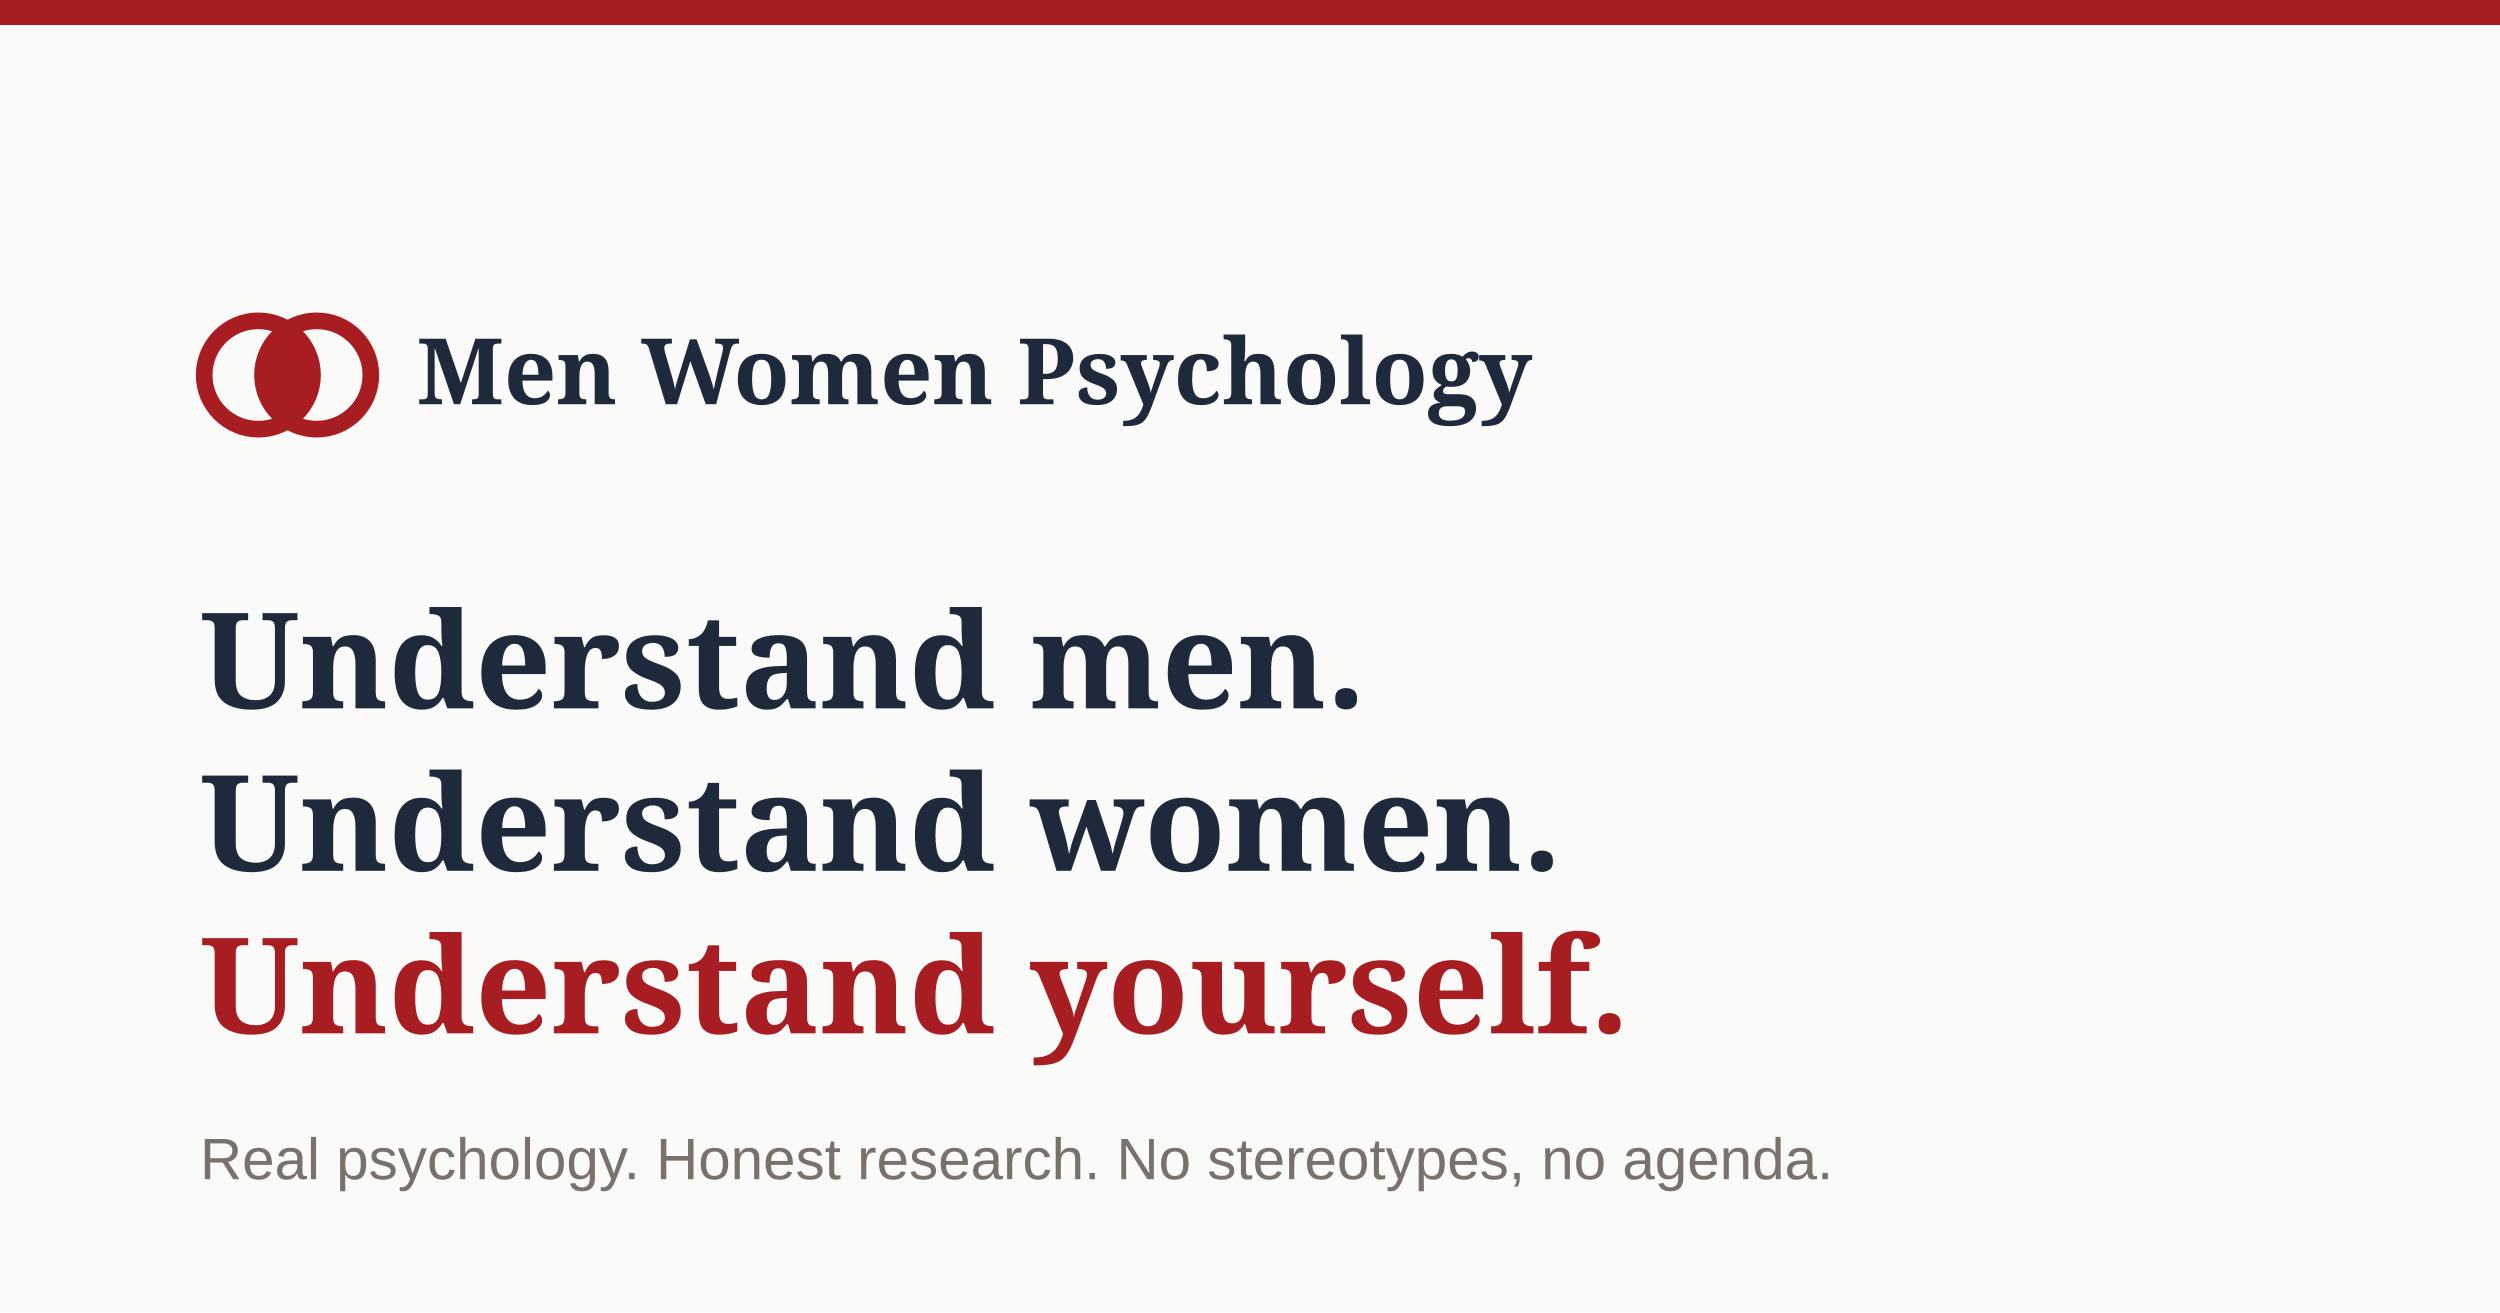
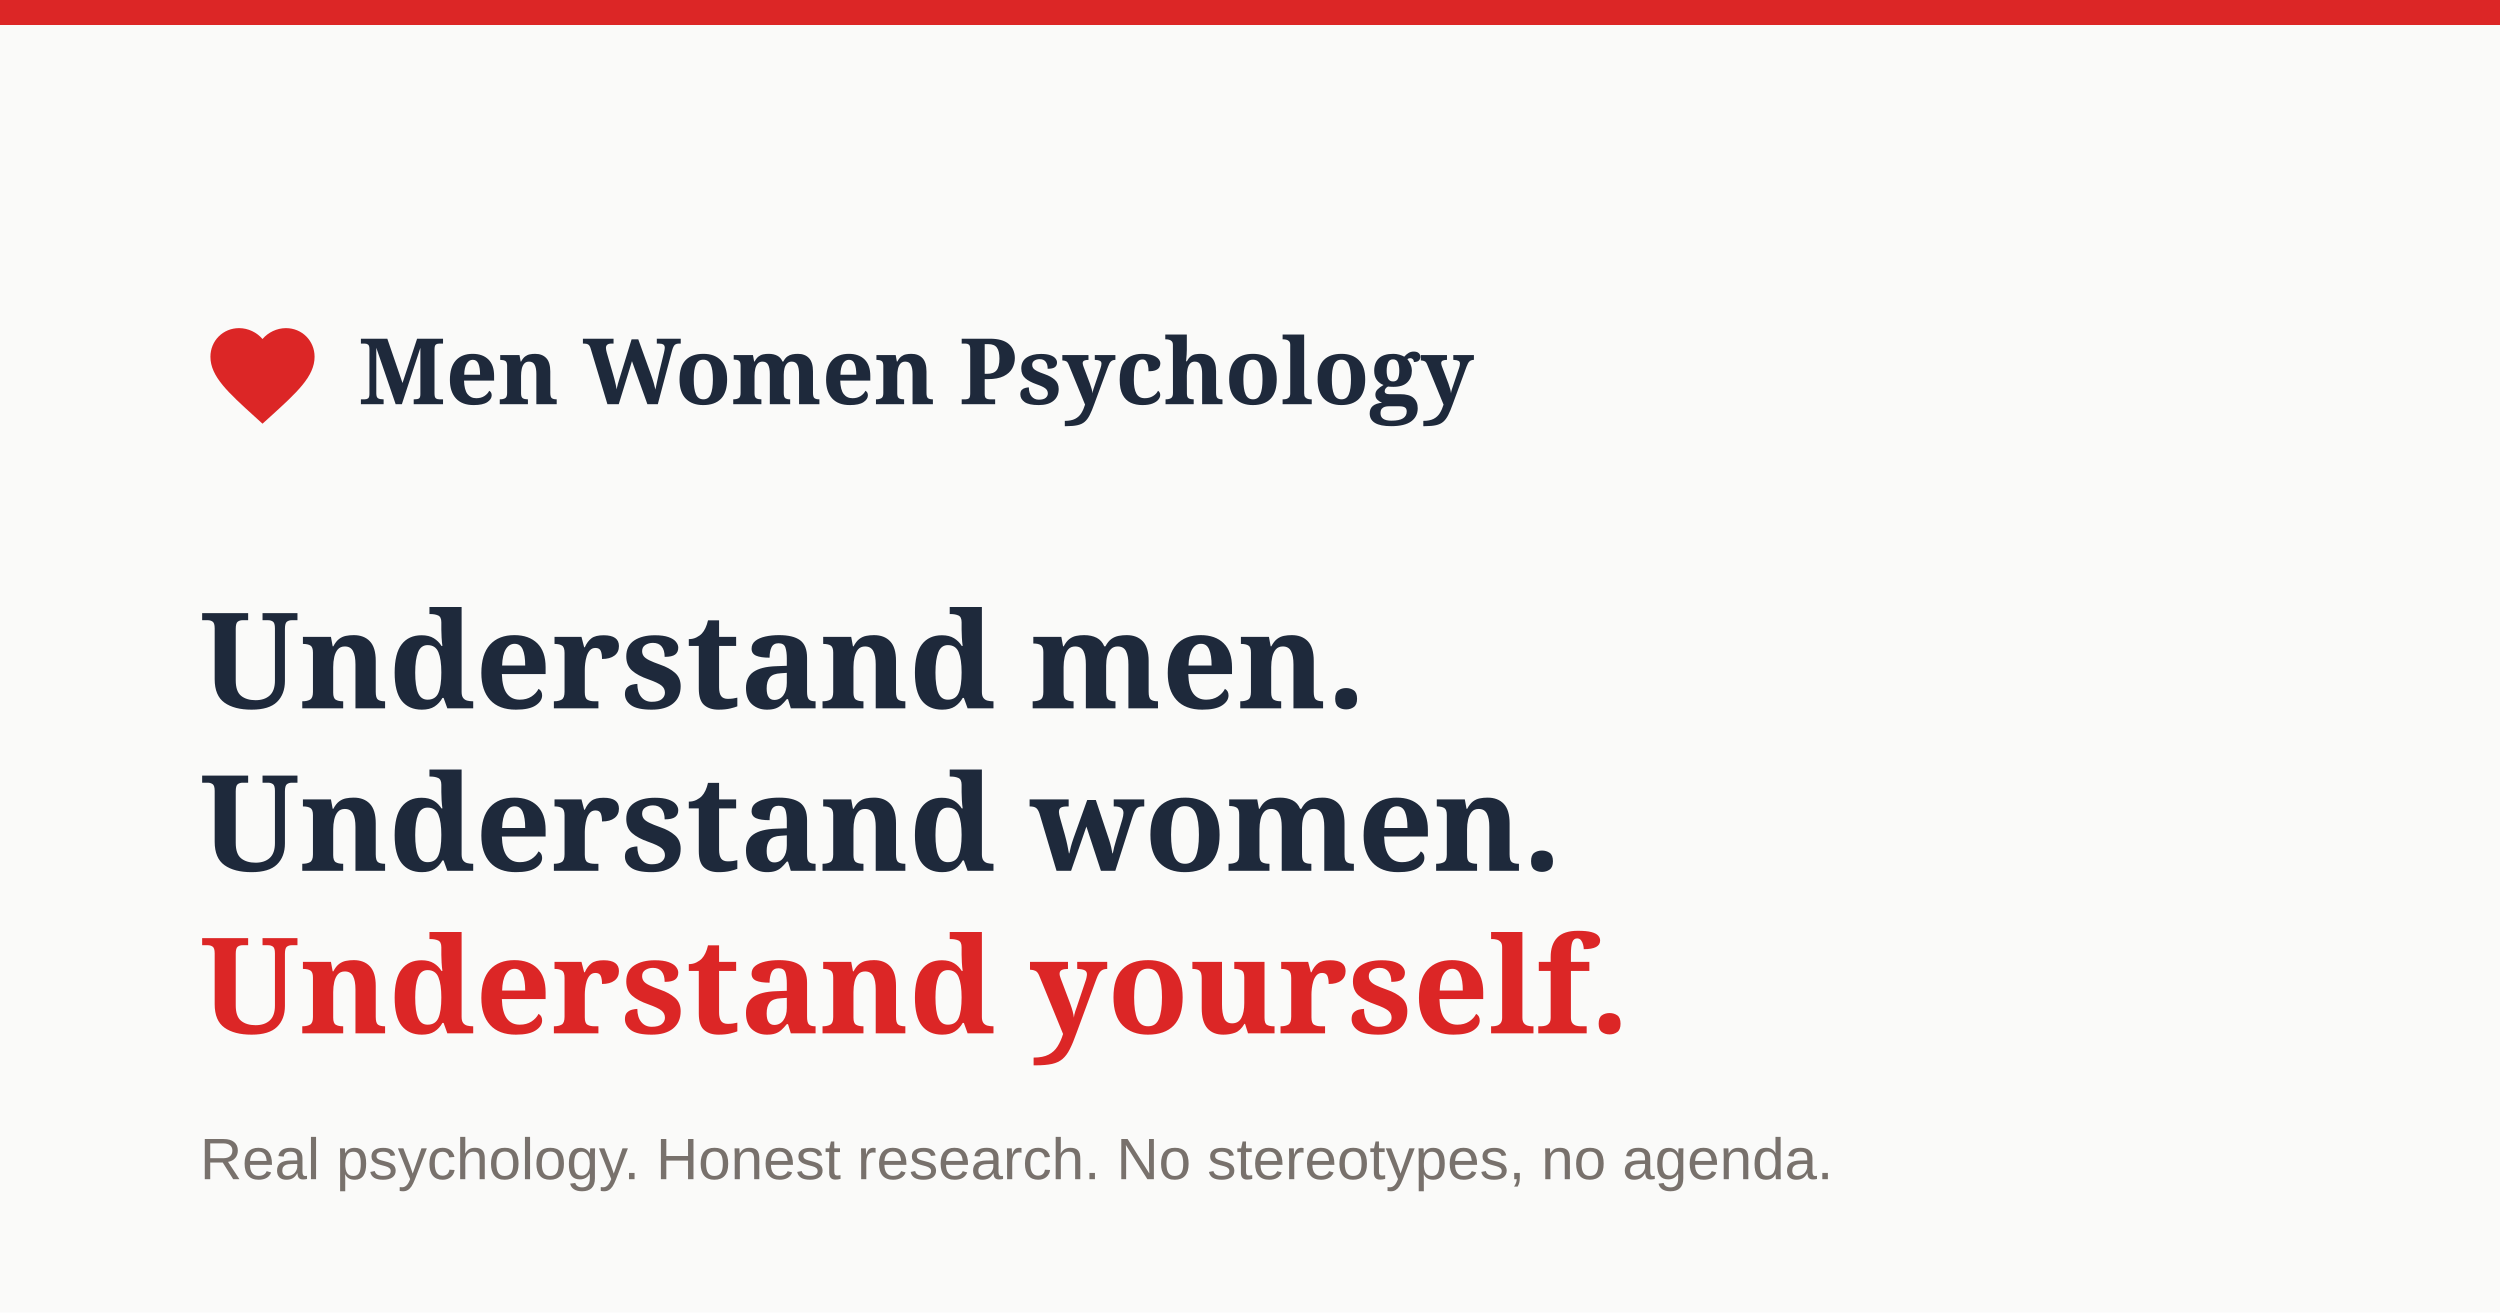
<svg xmlns="http://www.w3.org/2000/svg" width="1200" height="630" viewBox="0 0 1200 630">
-   <defs>
-     <clipPath id="og-lens">
-       <circle cx="124" cy="180" r="26" />
-     </clipPath>
-   </defs>
  <rect width="1200" height="630" fill="#fafaf9" />
-   <rect width="1200" height="12" fill="#a81d22" />
-   <g>
-     <circle cx="152" cy="180" r="26" fill="#a81d22" clip-path="url(#og-lens)" />
-     <circle cx="124" cy="180" r="26" fill="none" stroke="#a81d22" stroke-width="8" />
-     <circle cx="152" cy="180" r="26" fill="none" stroke="#a81d22" stroke-width="8" />
-     <text x="200" y="194" font-family="Georgia, serif" font-size="44" font-weight="600" fill="#1e293b">Men Women Psychology</text>
+   <rect width="1200" height="12" fill="#dc2626" />
+   <g transform="translate(96, 150) scale(2.5)">
+     <path d="M12 21.35l-1.45-1.32C5.4 15.36 2 12.28 2 8.5 2 5.42 4.42 3 7.5 3c1.74 0 3.41.81 4.5 2.09C13.09 3.81 14.76 3 16.5 3 19.58 3 22 5.42 22 8.5c0 3.78-3.4 6.86-8.55 11.54L12 21.35z" fill="#dc2626" />
  </g>
+   <text x="172" y="194" font-family="Georgia, serif" font-size="44" font-weight="600" fill="#1e293b">Men Women Psychology</text>
  <text x="96" y="340" font-family="Georgia, serif" font-size="64" font-weight="600" fill="#1e293b">Understand men.</text>
  <text x="96" y="418" font-family="Georgia, serif" font-size="64" font-weight="600" fill="#1e293b">Understand women.</text>
-   <text x="96" y="496" font-family="Georgia, serif" font-size="64" font-weight="600" fill="#a81d22">Understand yourself.</text>
+   <text x="96" y="496" font-family="Georgia, serif" font-size="64" font-weight="600" fill="#dc2626">Understand yourself.</text>
  <text x="96" y="566" font-family="Arial, sans-serif" font-size="28" fill="#78716c">Real psychology. Honest research. No stereotypes, no agenda.</text>
</svg>
